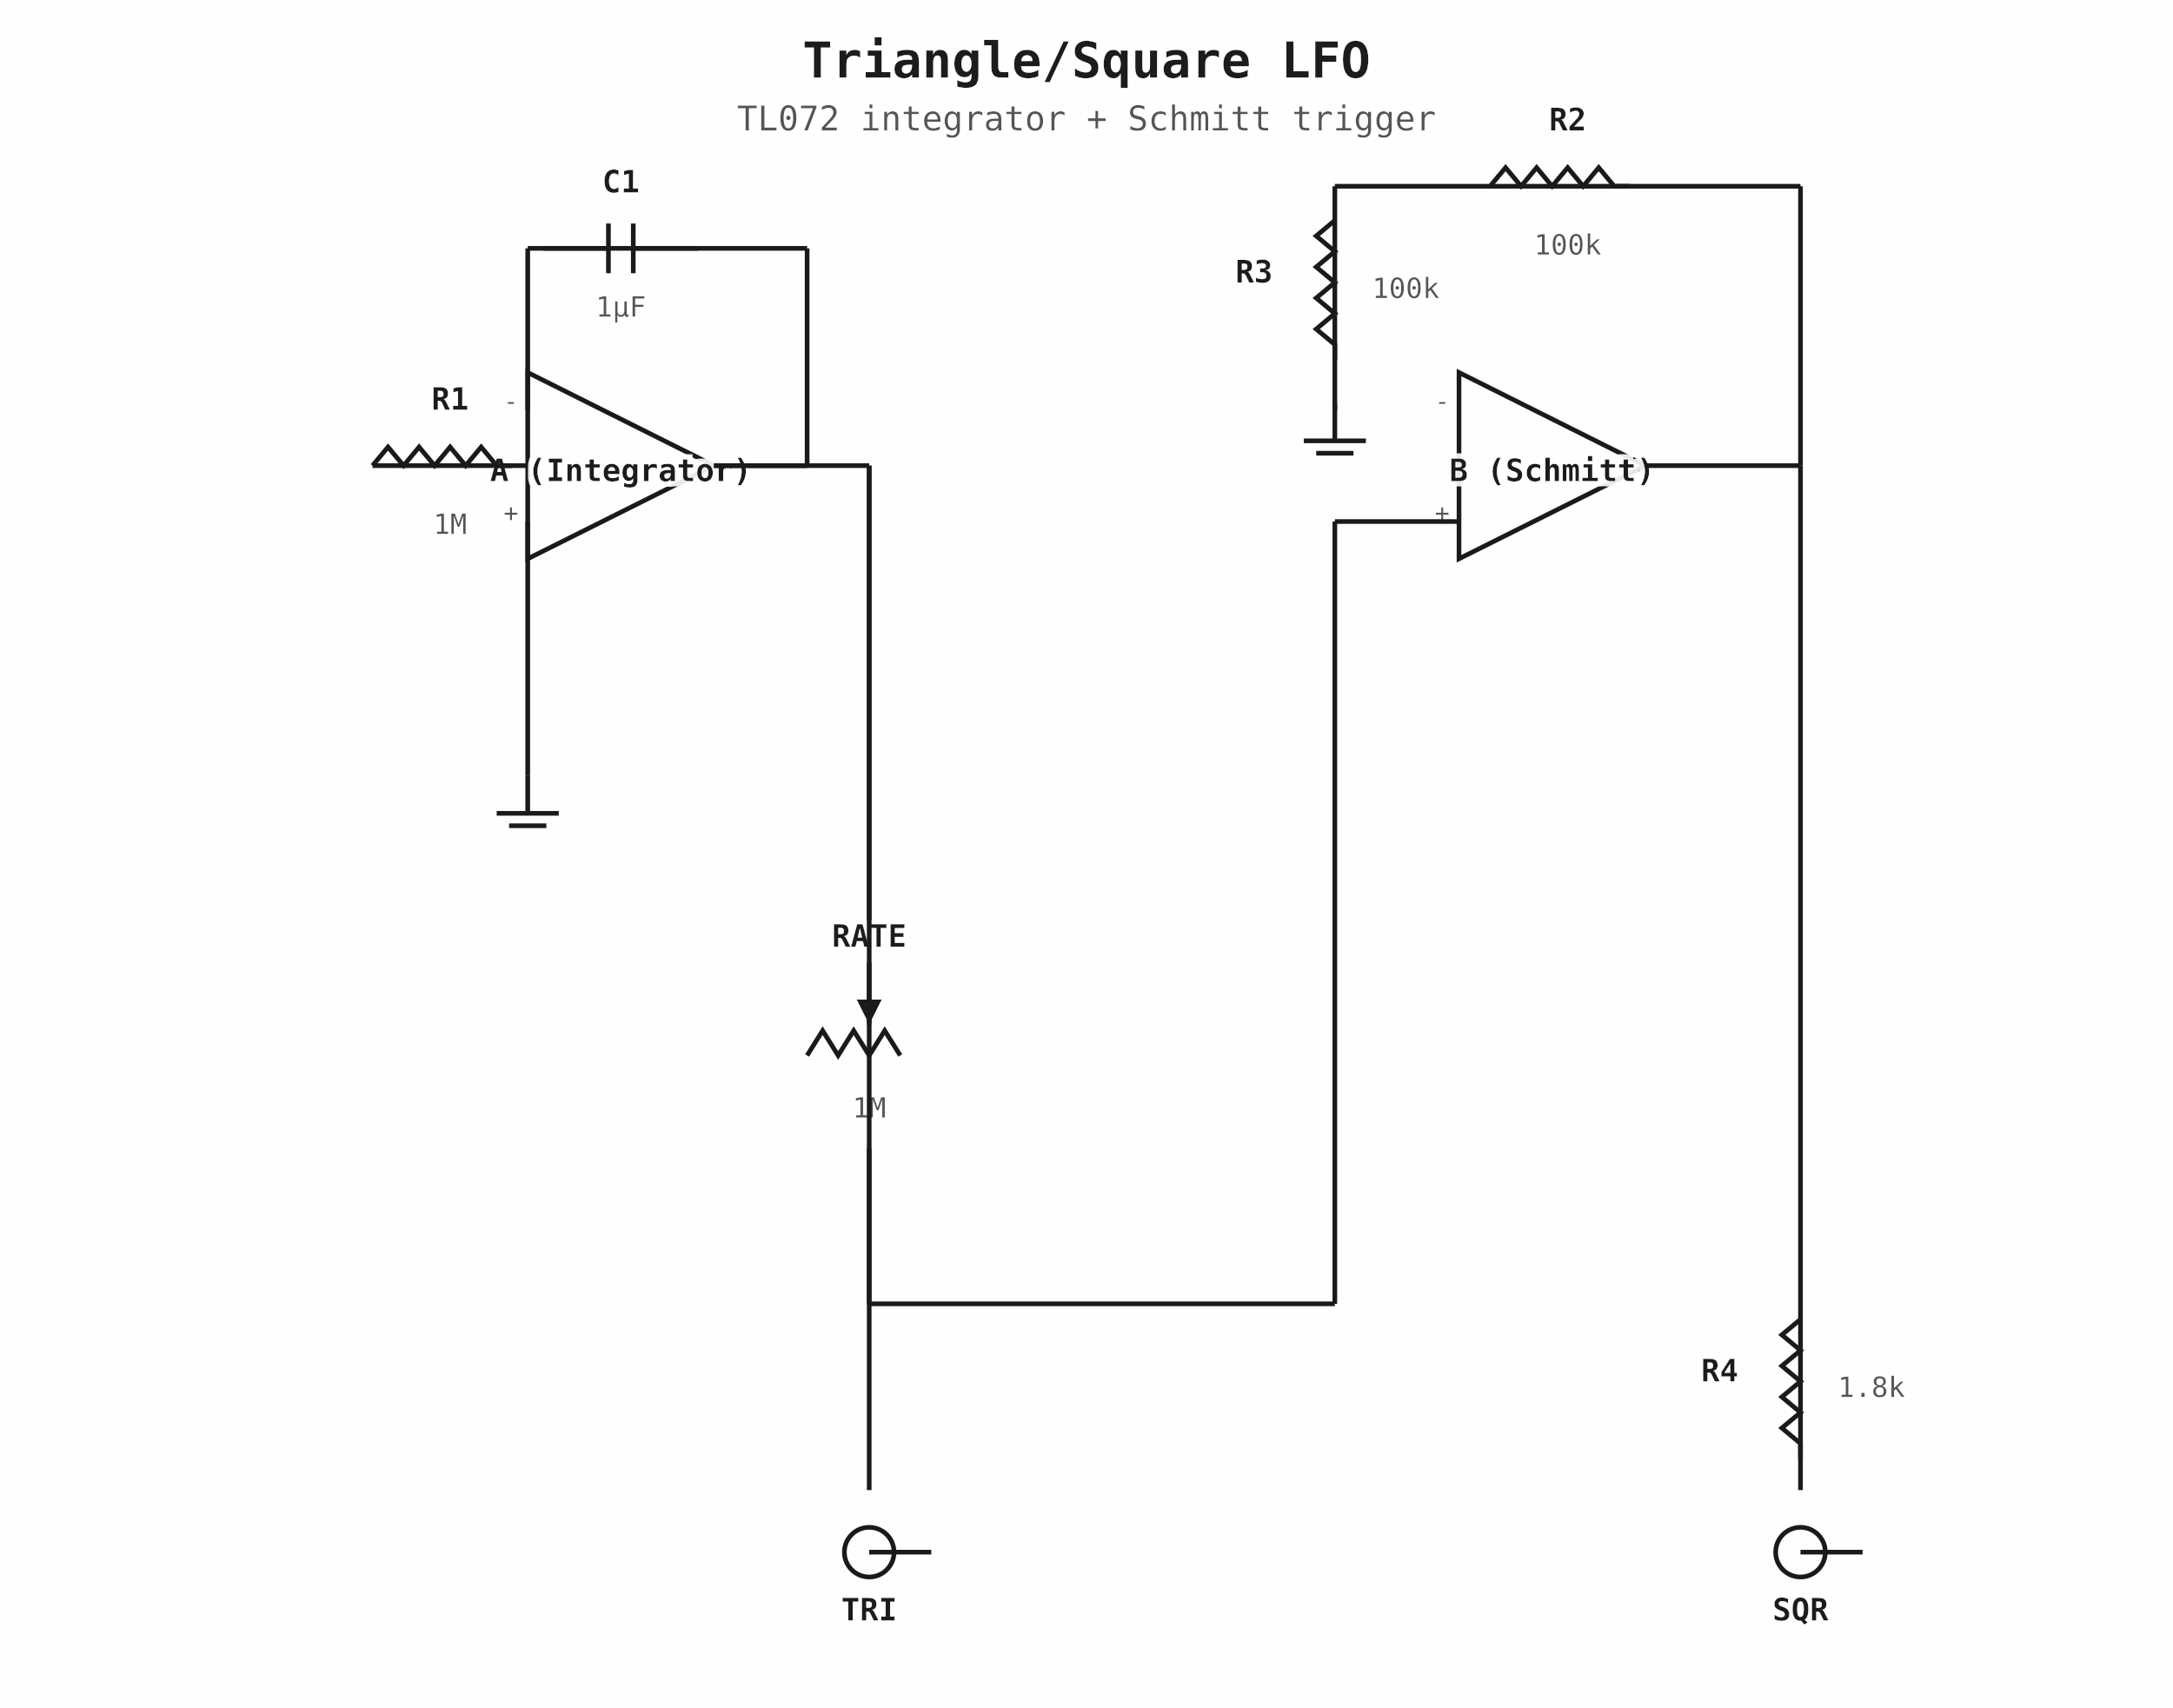
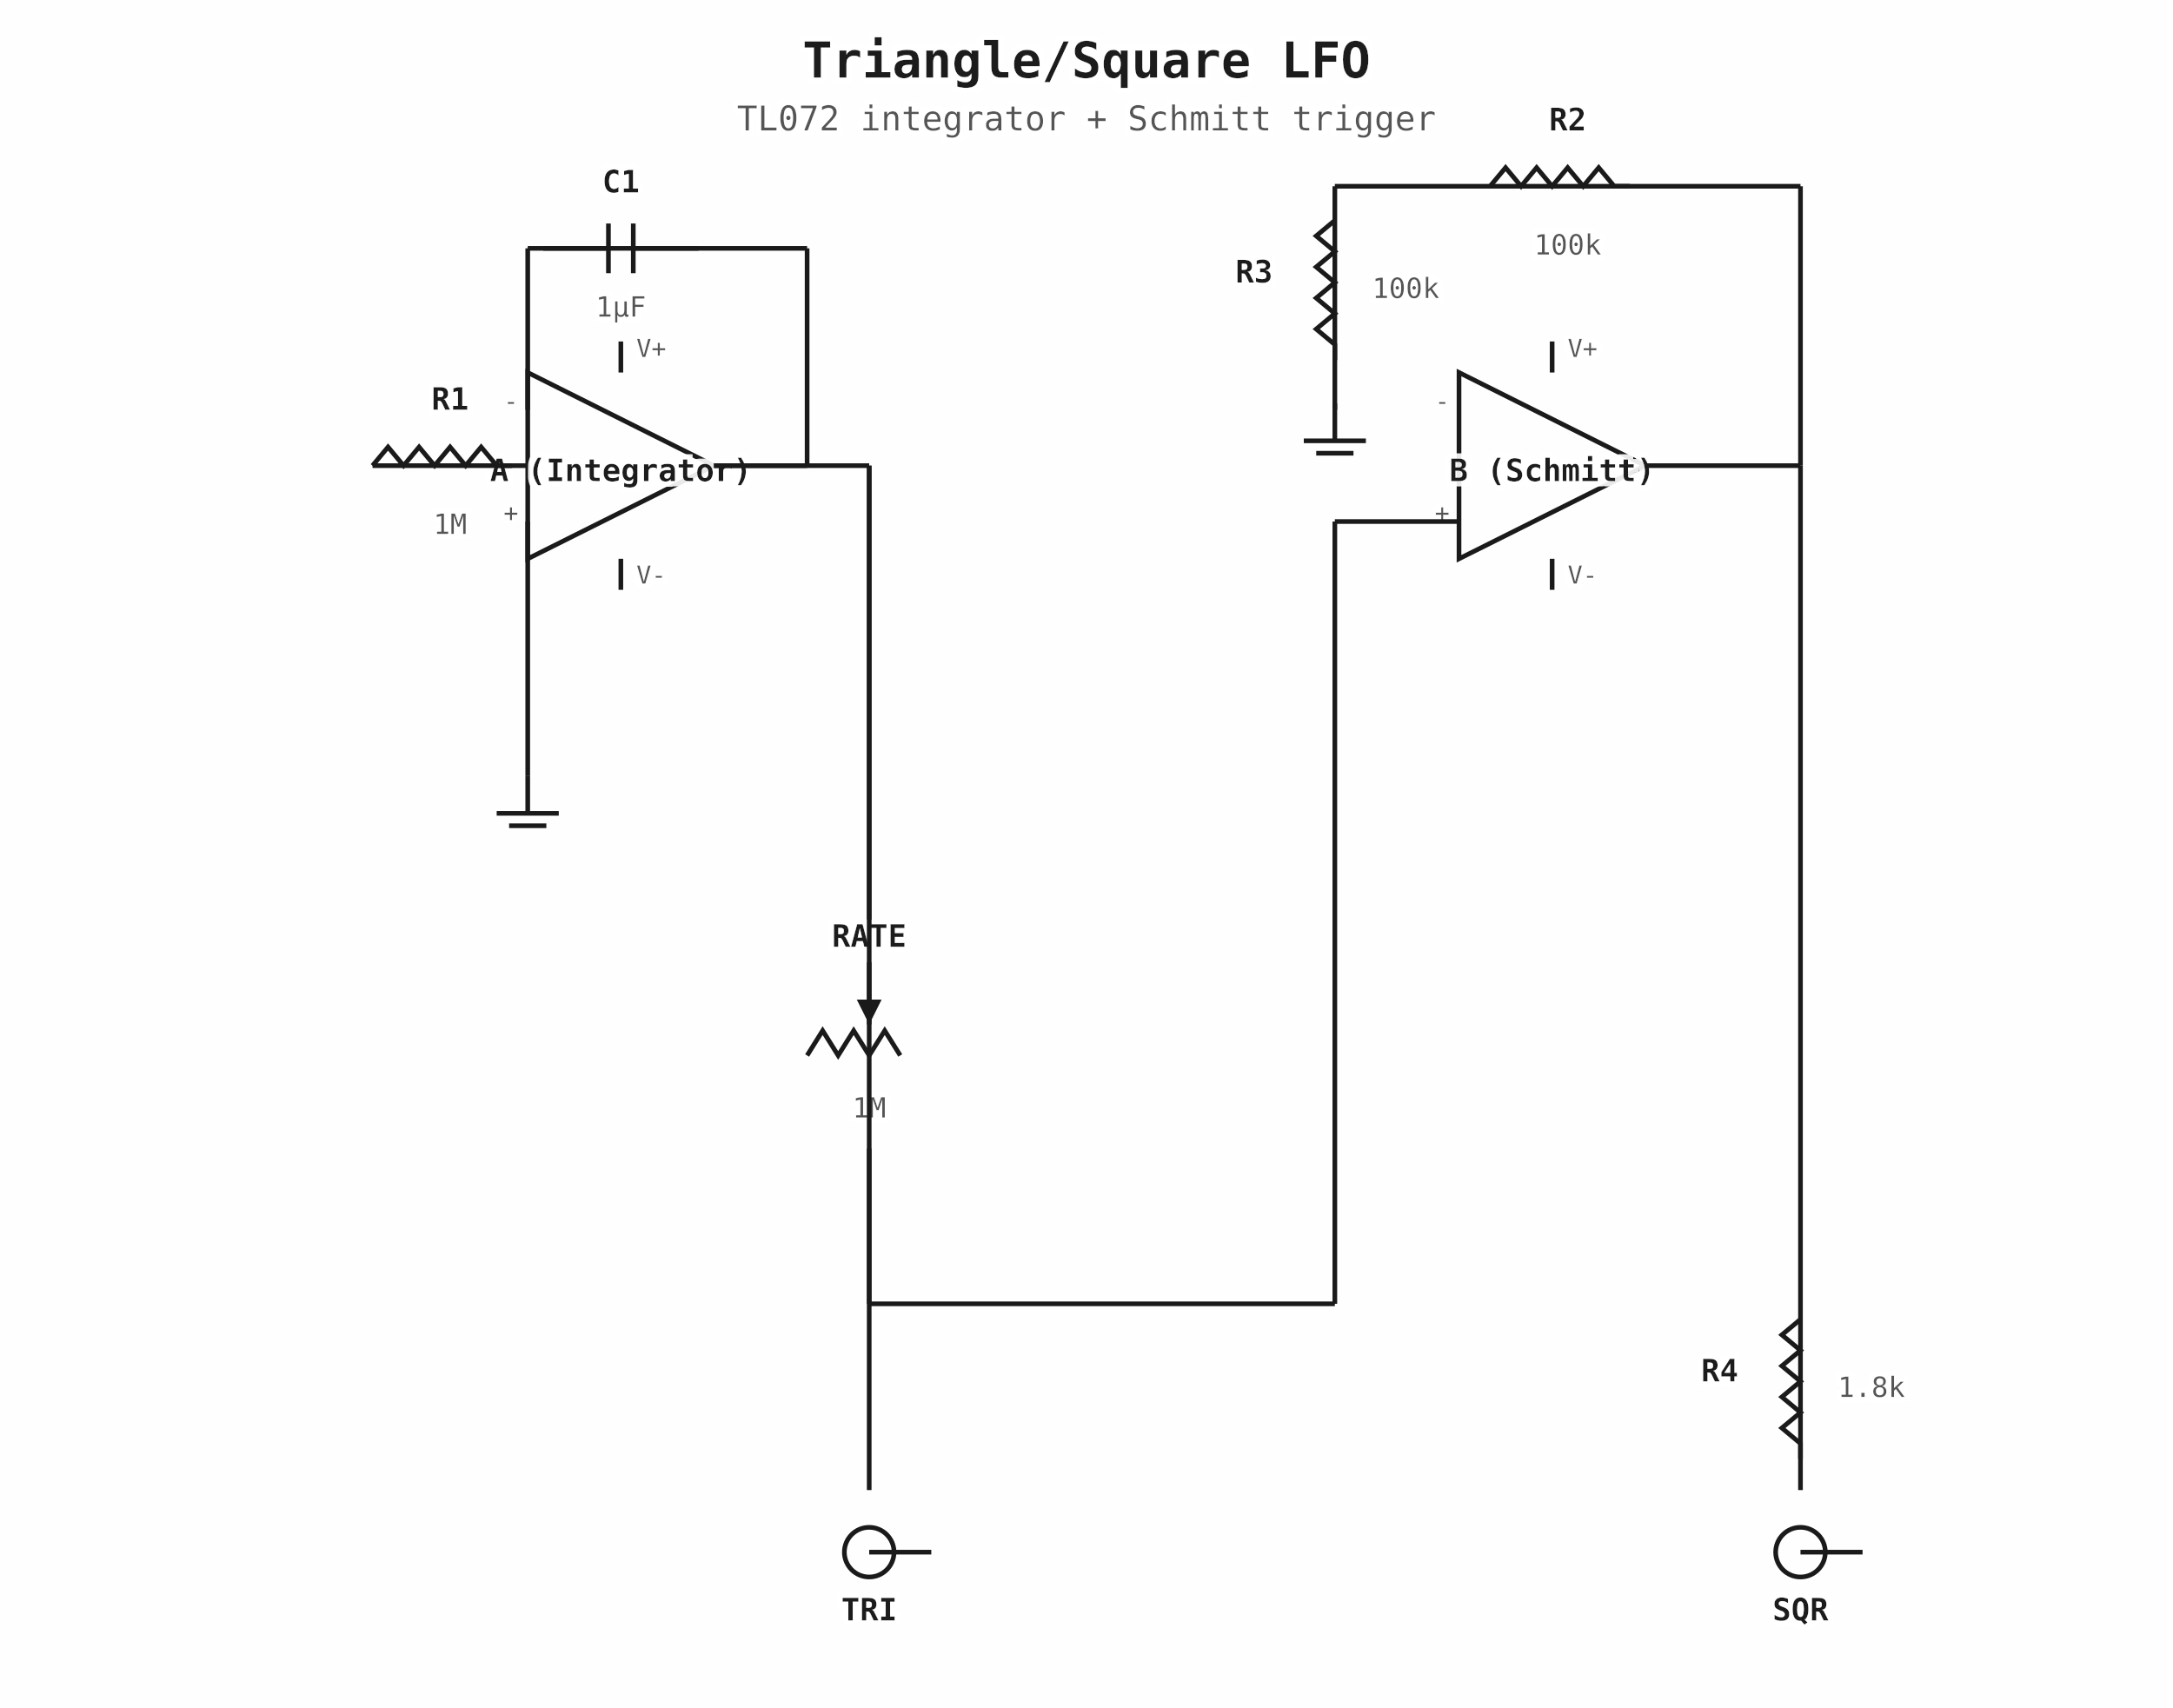
<svg xmlns="http://www.w3.org/2000/svg" viewBox="0 0 700 550" width="700" height="550">
  <defs>
    <filter id="textshadow" x="-20%" y="-20%" width="140%" height="140%">
      <feFlood flood-color="white" flood-opacity="0.9" result="bg" />
      <feMorphology in="SourceGraphic" operator="dilate" radius="1.5" result="dilated" />
      <feComposite in="bg" in2="dilated" operator="in" result="shadow" />
      <feMerge>
        <feMergeNode in="shadow" />
        <feMergeNode in="SourceGraphic" />
      </feMerge>
    </filter>
    <style>
    .title { font: bold 16px "SF Mono", Consolas, monospace; fill: #1a1a1a; filter: url(#textshadow); }
    .subtitle { font: 11px "SF Mono", Consolas, monospace; fill: #555; filter: url(#textshadow); }
    .label { font: bold 10px "SF Mono", Consolas, monospace; fill: #1a1a1a; filter: url(#textshadow); }
    .value { font: 9px "SF Mono", Consolas, monospace; fill: #555; filter: url(#textshadow); }
    .pin { font: 8px "SF Mono", Consolas, monospace; fill: #555; filter: url(#textshadow); }
    .anno { font: 9px "SF Mono", Consolas, monospace; fill: #0066CC; filter: url(#textshadow); }
-     .wire { stroke: #1a1a1a; stroke-width: 1.5; fill: none; }
-     .wire-thick { stroke: #1a1a1a; stroke-width: 2.5; fill: none; }
+     .wire { stroke: #1a1a1a; stroke-width: 1.5; fill: none; transition: all 0.2s; cursor: pointer; }
+     .wire:hover { stroke: #ff6600; stroke-width: 2.5; filter: drop-shadow(0 0 3px #ff6600); }
+     .wire-thick { stroke: #1a1a1a; stroke-width: 2.5; fill: none; transition: all 0.2s; cursor: pointer; }
+     .wire-thick:hover { stroke: #ff6600; stroke-width: 3.5; filter: drop-shadow(0 0 3px #ff6600); }
    .component { stroke: #1a1a1a; stroke-width: 1.5; fill: none; }
    .filled { fill: #1a1a1a; }
    .junction { fill: #0066CC; }
  </style>
    <marker id="arrow" markerWidth="8" markerHeight="6" refX="7" refY="3" orient="auto">
      <polygon points="0 0, 8 3, 0 6" fill="#0066CC" />
    </marker>
  </defs>
  <rect width="700" height="550" fill="#FEFEFE" />
  <text x="350" y="25" class="title" text-anchor="middle">Triangle/Square LFO</text>
  <text x="350" y="42" class="subtitle" text-anchor="middle">TL072 integrator + Schmitt trigger</text>
  <polygon points="170,120 170,180 230,150" class="component" />
  <text x="200" y="155" class="label" text-anchor="middle" font-size="9">A (Integrator)</text>
  <text x="167" y="132" class="pin" text-anchor="end">-</text>
  <text x="167" y="168" class="pin" text-anchor="end">+</text>
+   <line x1="200" y1="120" x2="200" y2="110" class="component" />
+   <text x="205" y="115" class="pin" font-size="7">V+</text>
+   <line x1="200" y1="180" x2="200" y2="190" class="component" />
+   <text x="205" y="188" class="pin" font-size="7">V-</text>
  <polygon points="470,120 470,180 530,150" class="component" />
  <text x="500" y="155" class="label" text-anchor="middle" font-size="9">B (Schmitt)</text>
  <text x="467" y="132" class="pin" text-anchor="end">-</text>
  <text x="467" y="168" class="pin" text-anchor="end">+</text>
+   <line x1="500" y1="120" x2="500" y2="110" class="component" />
+   <text x="505" y="115" class="pin" font-size="7">V+</text>
+   <line x1="500" y1="180" x2="500" y2="190" class="component" />
+   <text x="505" y="188" class="pin" font-size="7">V-</text>
  <line x1="120" y1="150" x2="170" y2="150" class="wire" />
  <path d="M120,150 l5,-6 l5,6 l5,-6 l5,6 l5,-6 l5,6 l5,-6 l5,6 l5,0" class="component" />
  <text x="145" y="132" class="label" text-anchor="middle">R1</text>
  <text x="145" y="172" class="value" text-anchor="middle">1M</text>
  <line x1="230" y1="150" x2="260" y2="150" class="wire" />
  <line x1="260" y1="150" x2="260" y2="80" class="wire" />
  <line x1="260" y1="80" x2="170" y2="80" class="wire" />
  <line x1="170" y1="80" x2="170" y2="132" class="wire" />
  <line x1="175" y1="80" x2="196" y2="80" class="wire" />
  <line x1="204" y1="80" x2="225" y2="80" class="wire" />
  <line x1="196" y1="72" x2="196" y2="88" class="component" stroke-width="2" />
  <line x1="204" y1="72" x2="204" y2="88" class="component" stroke-width="2" />
  <text x="200" y="62" class="label" text-anchor="middle">C1</text>
  <text x="200" y="102" class="value" text-anchor="middle">1µF</text>
  <line x1="170" y1="168" x2="170" y2="250" class="wire" />
  <line x1="170" y1="250" x2="170" y2="262" class="wire" />
  <line x1="160" y1="262" x2="180" y2="262" class="wire" stroke-width="2" />
  <line x1="164" y1="266" x2="176" y2="266" class="wire" stroke-width="1.5" />
  <line x1="230" y1="150" x2="280" y2="150" class="wire" />
  <line x1="280" y1="150" x2="280" y2="300" class="wire" />
  <path d="M260,340 l5,-8 l5,8 l5,-8 l5,8 l5,-8 l5,8" class="component" />
  <line x1="280" y1="310" x2="280" y2="330" class="wire" />
  <polygon points="280,330 276,322 284,322" class="filled" />
  <text x="280" y="305" class="label" text-anchor="middle">RATE</text>
  <text x="280" y="360" class="value" text-anchor="middle">1M</text>
  <line x1="280" y1="370" x2="280" y2="420" class="wire" />
  <line x1="280" y1="420" x2="430" y2="420" class="wire" />
  <line x1="430" y1="420" x2="430" y2="168" class="wire" />
  <line x1="430" y1="168" x2="470" y2="168" class="wire" />
  <line x1="530" y1="150" x2="580" y2="150" class="wire" />
  <line x1="580" y1="150" x2="580" y2="60" class="wire" />
  <line x1="580" y1="60" x2="430" y2="60" class="wire" />
  <line x1="430" y1="60" x2="430" y2="132" class="wire" />
  <path d="M480,60 l5,-6 l5,6 l5,-6 l5,6 l5,-6 l5,6 l5,-6 l5,6 l5,0" class="component" />
  <text x="505" y="42" class="label" text-anchor="middle">R2</text>
  <text x="505" y="82" class="value" text-anchor="middle">100k</text>
  <path d="M430,71 l-6,5 l6,5 l-6,5 l6,5 l-6,5 l6,5 l-6,5 l6,5 l0,5" class="component" />
  <text x="410" y="91" class="label" text-anchor="end">R3</text>
  <text x="442" y="96" class="value">100k</text>
  <line x1="430" y1="130" x2="430" y2="142" class="wire" />
  <line x1="420" y1="142" x2="440" y2="142" class="wire" stroke-width="2" />
  <line x1="424" y1="146" x2="436" y2="146" class="wire" stroke-width="1.5" />
  <line x1="280" y1="150" x2="280" y2="480" class="wire" />
  <circle cx="280" cy="500" r="8" class="component" />
  <line x1="280" y1="500" x2="300" y2="500" class="wire" />
  <text x="280" y="522" class="label" text-anchor="middle">TRI</text>
  <line x1="580" y1="150" x2="580" y2="480" class="wire" />
  <path d="M580,425 l-6,5 l6,5 l-6,5 l6,5 l-6,5 l6,5 l-6,5 l6,5 l0,5" class="component" />
  <text x="560" y="445" class="label" text-anchor="end">R4</text>
  <text x="592" y="450" class="value">1.8k</text>
  <circle cx="580" cy="500" r="8" class="component" />
  <line x1="580" y1="500" x2="600" y2="500" class="wire" />
  <text x="580" y="522" class="label" text-anchor="middle">SQR</text>
</svg>
